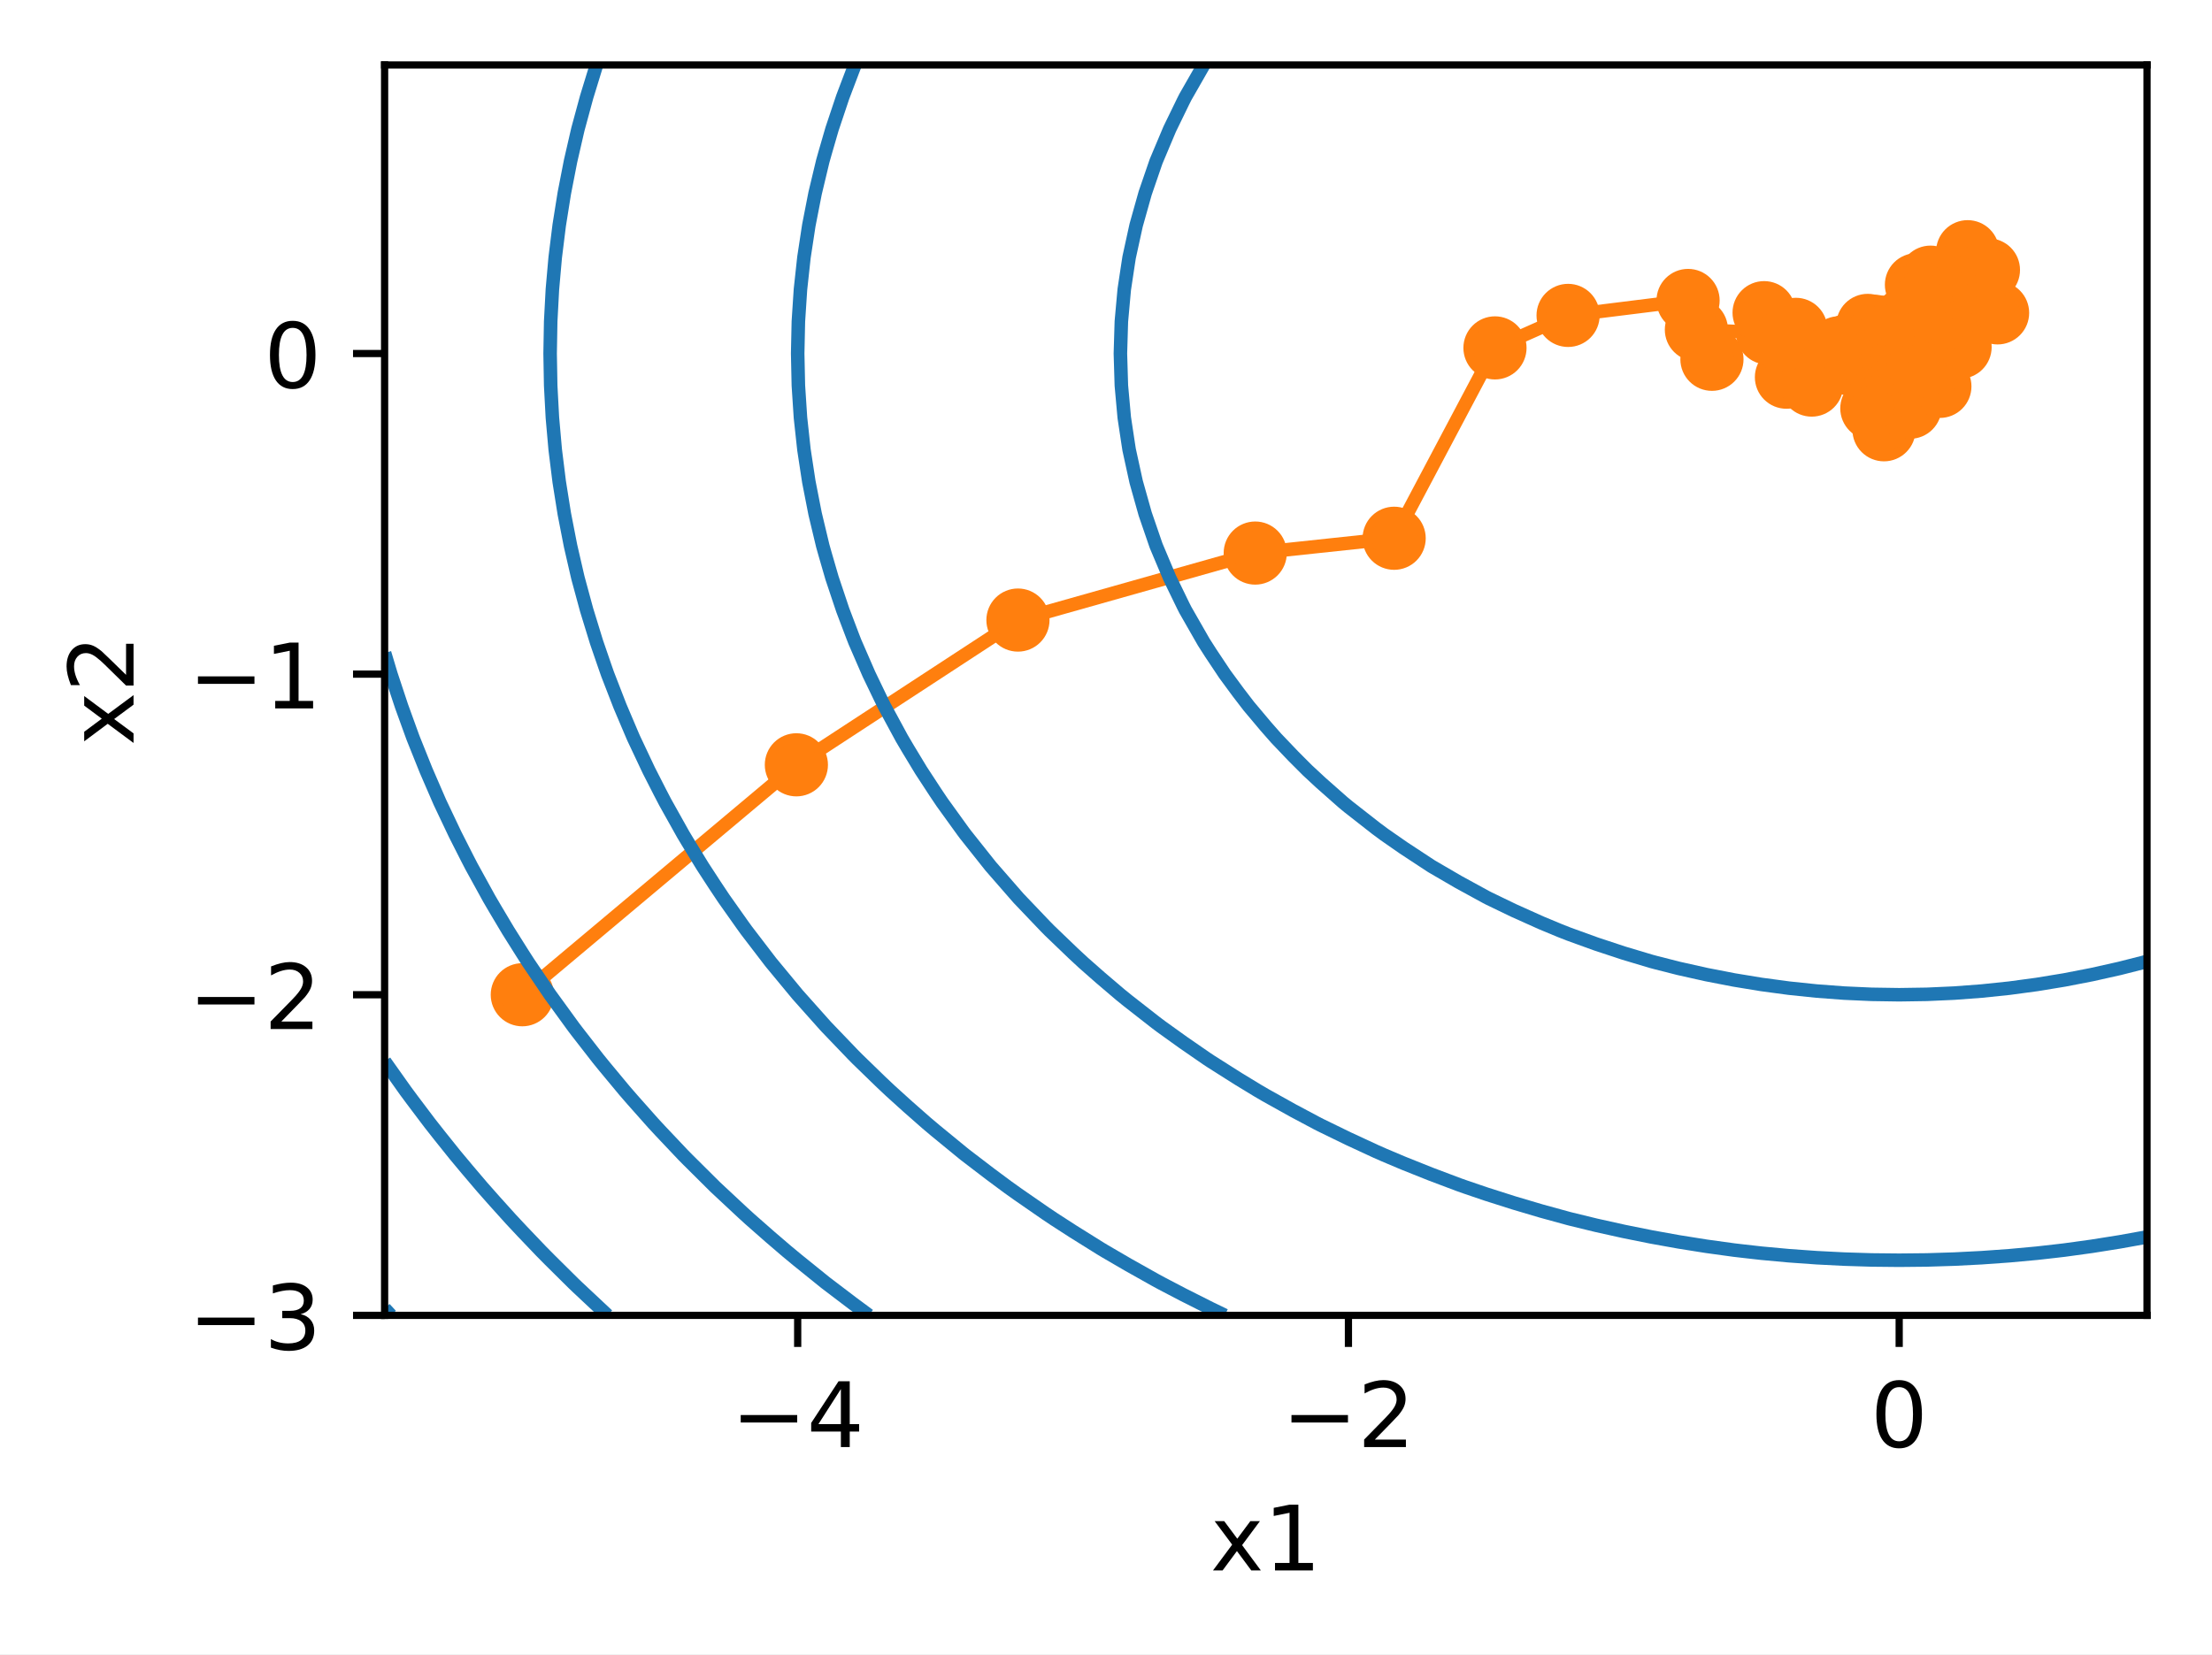
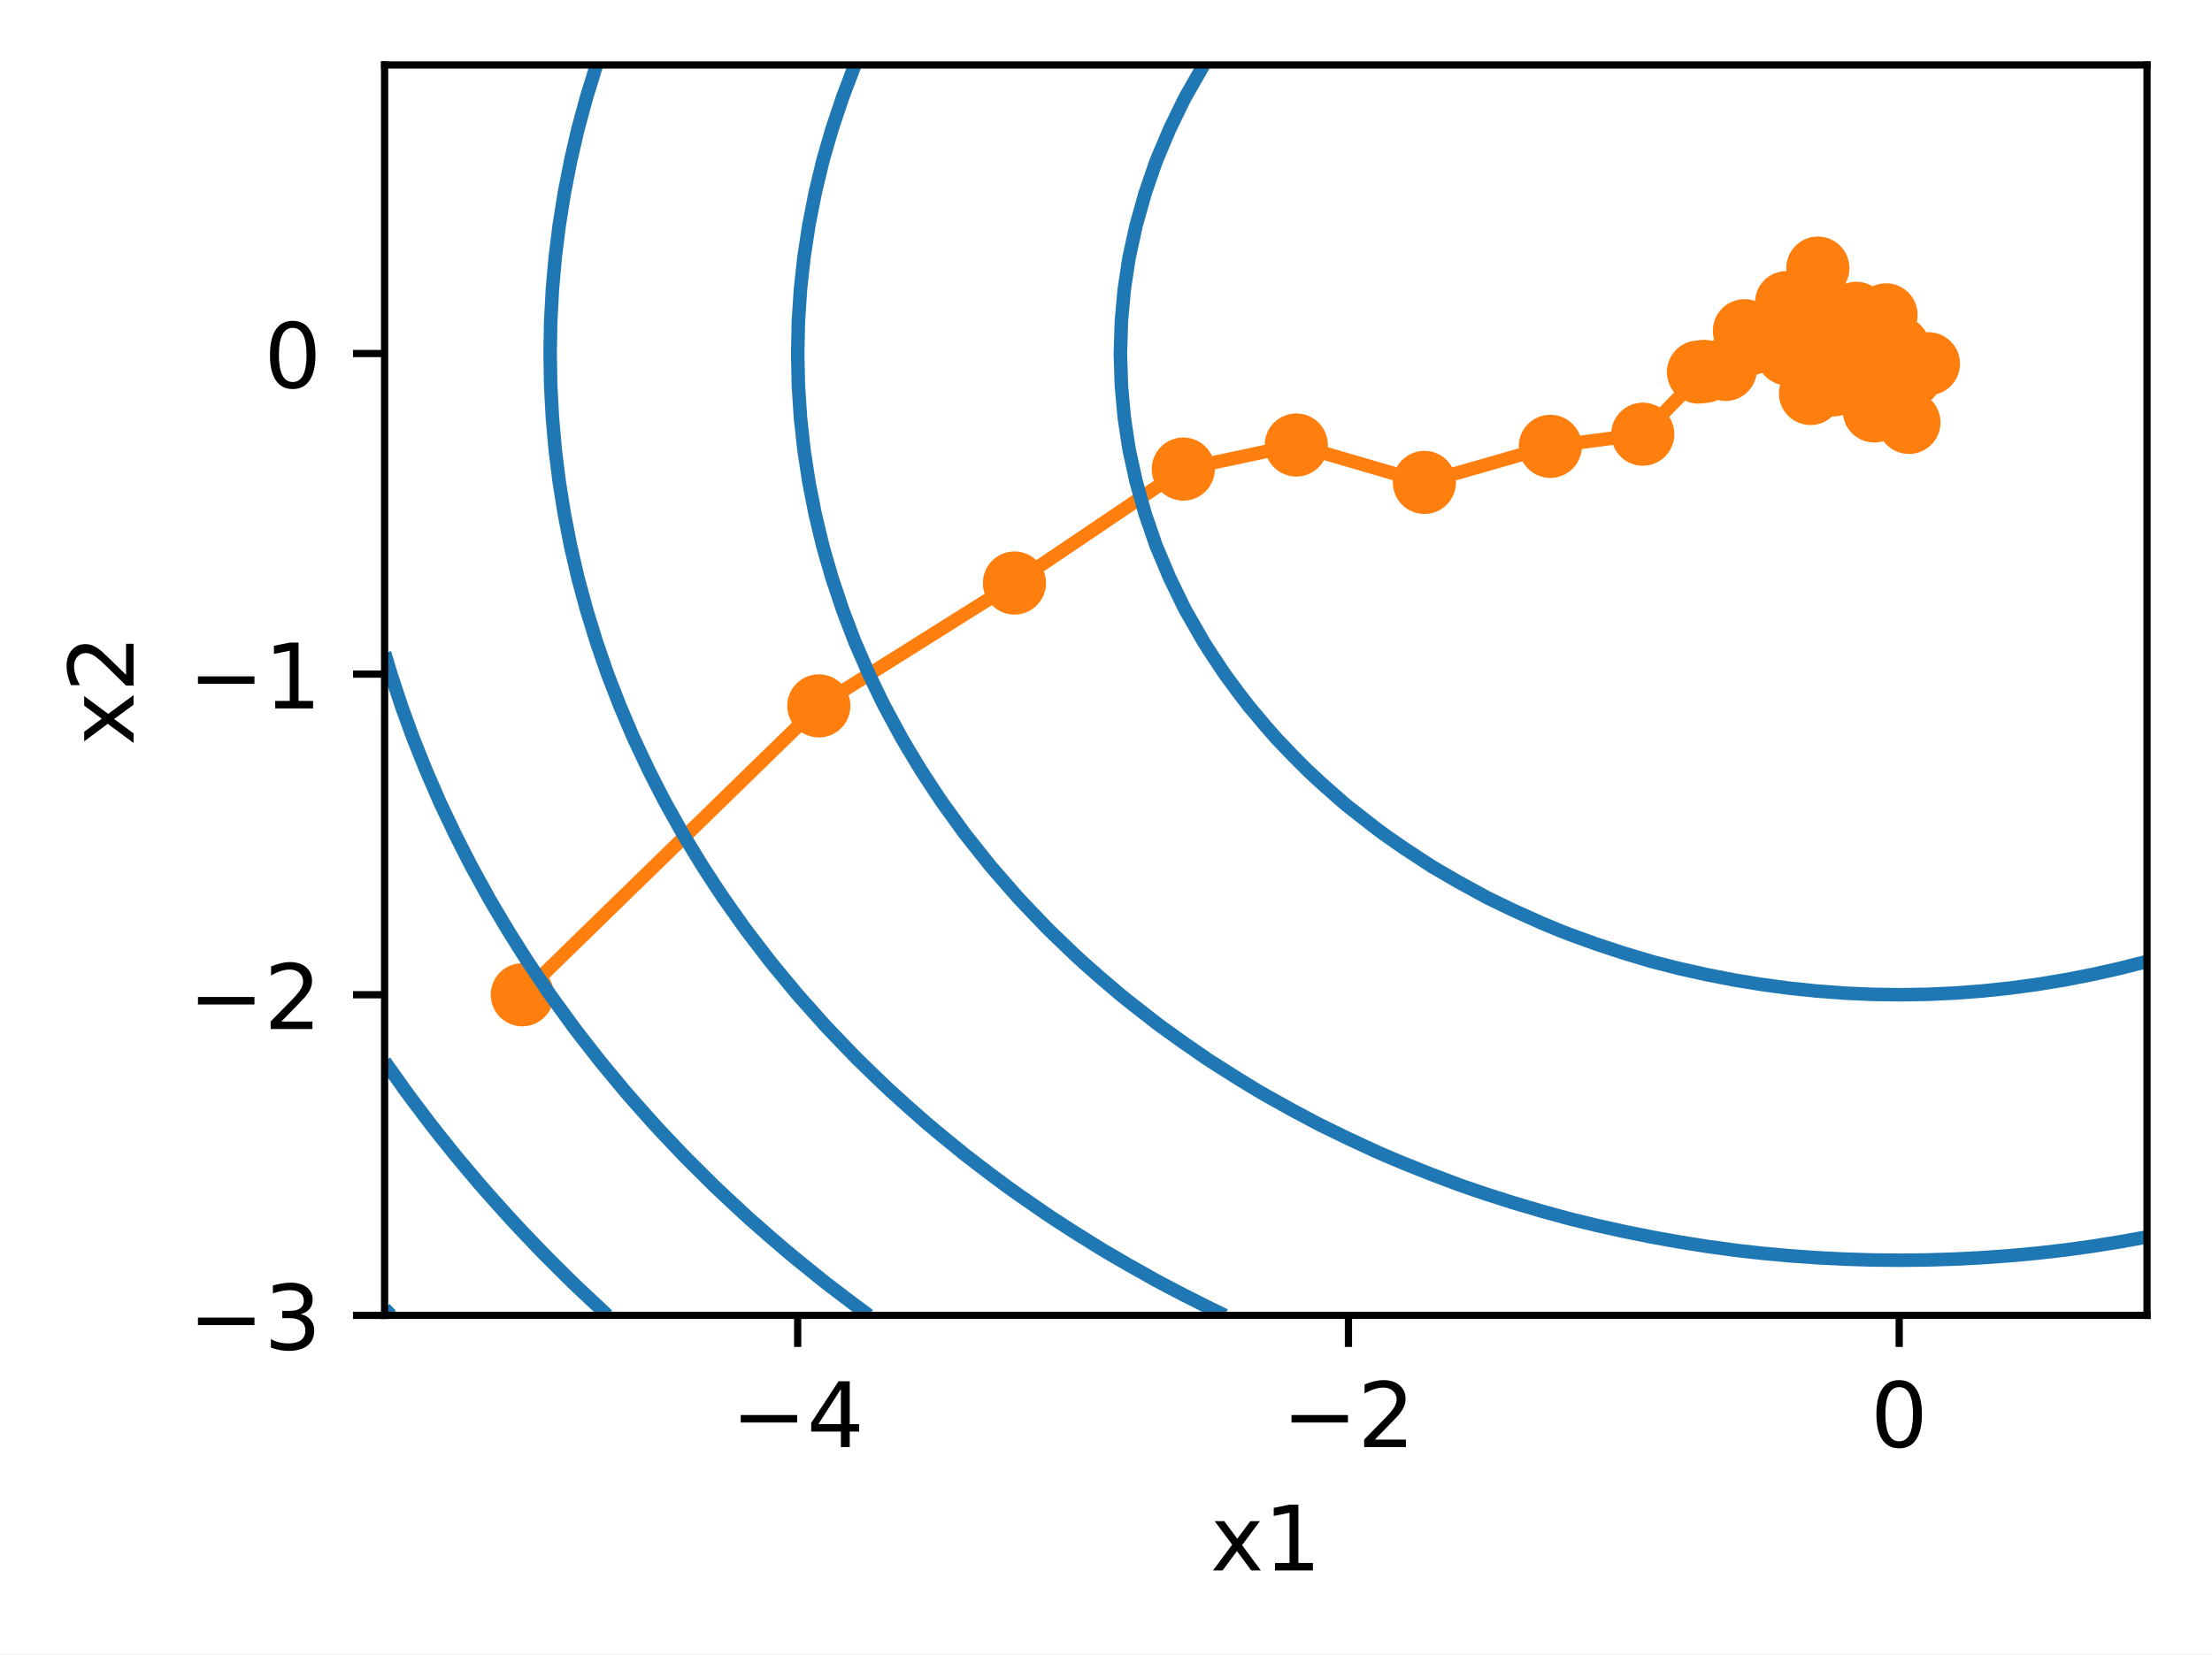
<svg xmlns="http://www.w3.org/2000/svg" xmlns:xlink="http://www.w3.org/1999/xlink" width="245.12pt" height="183.356pt" viewBox="0 0 245.12 183.356" version="1.1">
  <defs>
    <style type="text/css">*{stroke-linejoin: round; stroke-linecap: butt}</style>
  </defs>
  <g id="figure_1">
    <g id="patch_1">
      <path d="M 0 183.356  L 245.12 183.356  L 245.12 0  L 0 0  z " style="fill: #ffffff" />
    </g>
    <g id="axes_1">
      <g id="patch_2">
        <path d="M 42.62 145.8  L 237.92 145.8  L 237.92 7.2  L 42.62 7.2  z " style="fill: #ffffff" />
      </g>
      <g id="matplotlib.axis_1">
        <g id="xtick_1">
          <g id="line2d_1">
            <defs>
-               <path id="m263c6cee95" d="M 0 0  L 0 3.5  " style="stroke: #000000; stroke-width: 0.8" />
+               <path id="m7277376bbe" d="M 0 0  L 0 3.5  " style="stroke: #000000; stroke-width: 0.8" />
            </defs>
            <g>
-               <use xlink:href="#m263c6cee95" x="88.394" y="145.8" style="stroke: #000000; stroke-width: 0.8" />
+               <use xlink:href="#m7277376bbe" x="88.394" y="145.8" style="stroke: #000000; stroke-width: 0.8" />
            </g>
          </g>
          <g id="text_1">
            <g transform="translate(81.02266 160.3984) scale(0.1 -0.1)">
              <defs>
                <path id="DejaVuSans-2212" d="M 678 2272  L 4684 2272  L 4684 1741  L 678 1741  L 678 2272  z " transform="scale(0.015625)" />
                <path id="DejaVuSans-34" d="M 2419 4116  L 825 1625  L 2419 1625  L 2419 4116  z M 2253 4666  L 3047 4666  L 3047 1625  L 3713 1625  L 3713 1100  L 3047 1100  L 3047 0  L 2419 0  L 2419 1100  L 313 1100  L 313 1709  L 2253 4666  z " transform="scale(0.015625)" />
              </defs>
              <use xlink:href="#DejaVuSans-2212" />
              <use xlink:href="#DejaVuSans-34" x="83.789" />
            </g>
          </g>
        </g>
        <g id="xtick_2">
          <g id="line2d_2">
            <g>
-               <use xlink:href="#m263c6cee95" x="149.425" y="145.8" style="stroke: #000000; stroke-width: 0.8" />
+               <use xlink:href="#m7277376bbe" x="149.425" y="145.8" style="stroke: #000000; stroke-width: 0.8" />
            </g>
          </g>
          <g id="text_2">
            <g transform="translate(142.0539 160.3984) scale(0.1 -0.1)">
              <defs>
                <path id="DejaVuSans-32" d="M 1228 531  L 3431 531  L 3431 0  L 469 0  L 469 531  Q 828 903 1448 1529  Q 2069 2156 2228 2338  Q 2531 2678 2651 2914  Q 2772 3150 2772 3378  Q 2772 3750 2511 3984  Q 2250 4219 1831 4219  Q 1534 4219 1204 4116  Q 875 4013 500 3803  L 500 4441  Q 881 4594 1212 4672  Q 1544 4750 1819 4750  Q 2544 4750 2975 4387  Q 3406 4025 3406 3419  Q 3406 3131 3298 2873  Q 3191 2616 2906 2266  Q 2828 2175 2409 1742  Q 1991 1309 1228 531  z " transform="scale(0.015625)" />
              </defs>
              <use xlink:href="#DejaVuSans-2212" />
              <use xlink:href="#DejaVuSans-32" x="83.789" />
            </g>
          </g>
        </g>
        <g id="xtick_3">
          <g id="line2d_3">
            <g>
-               <use xlink:href="#m263c6cee95" x="210.456" y="145.8" style="stroke: #000000; stroke-width: 0.8" />
+               <use xlink:href="#m7277376bbe" x="210.456" y="145.8" style="stroke: #000000; stroke-width: 0.8" />
            </g>
          </g>
          <g id="text_3">
            <g transform="translate(207.275 160.3984) scale(0.1 -0.1)">
              <defs>
                <path id="DejaVuSans-30" d="M 2034 4250  Q 1547 4250 1301 3770  Q 1056 3291 1056 2328  Q 1056 1369 1301 889  Q 1547 409 2034 409  Q 2525 409 2770 889  Q 3016 1369 3016 2328  Q 3016 3291 2770 3770  Q 2525 4250 2034 4250  z M 2034 4750  Q 2819 4750 3233 4129  Q 3647 3509 3647 2328  Q 3647 1150 3233 529  Q 2819 -91 2034 -91  Q 1250 -91 836 529  Q 422 1150 422 2328  Q 422 3509 836 4129  Q 1250 4750 2034 4750  z " transform="scale(0.015625)" />
              </defs>
              <use xlink:href="#DejaVuSans-30" />
            </g>
          </g>
        </g>
        <g id="text_4">
          <g transform="translate(134.1297 174.0766) scale(0.1 -0.1)">
            <defs>
              <path id="DejaVuSans-78" d="M 3513 3500  L 2247 1797  L 3578 0  L 2900 0  L 1881 1375  L 863 0  L 184 0  L 1544 1831  L 300 3500  L 978 3500  L 1906 2253  L 2834 3500  L 3513 3500  z " transform="scale(0.015625)" />
              <path id="DejaVuSans-31" d="M 794 531  L 1825 531  L 1825 4091  L 703 3866  L 703 4441  L 1819 4666  L 2450 4666  L 2450 531  L 3481 531  L 3481 0  L 794 0  L 794 531  z " transform="scale(0.015625)" />
            </defs>
            <use xlink:href="#DejaVuSans-78" />
            <use xlink:href="#DejaVuSans-31" x="59.18" />
          </g>
        </g>
      </g>
      <g id="matplotlib.axis_2">
        <g id="ytick_1">
          <g id="line2d_4">
            <defs>
-               <path id="m5cf9a33bf2" d="M 0 0  L -3.5 0  " style="stroke: #000000; stroke-width: 0.8" />
+               <path id="m1076c9bac9" d="M 0 0  L -3.5 0  " style="stroke: #000000; stroke-width: 0.8" />
            </defs>
            <g>
-               <use xlink:href="#m5cf9a33bf2" x="42.62" y="145.8" style="stroke: #000000; stroke-width: 0.8" />
+               <use xlink:href="#m1076c9bac9" x="42.62" y="145.8" style="stroke: #000000; stroke-width: 0.8" />
            </g>
          </g>
          <g id="text_5">
            <g transform="translate(20.87813 149.5992) scale(0.1 -0.1)">
              <defs>
                <path id="DejaVuSans-33" d="M 2597 2516  Q 3050 2419 3304 2112  Q 3559 1806 3559 1356  Q 3559 666 3084 287  Q 2609 -91 1734 -91  Q 1441 -91 1130 -33  Q 819 25 488 141  L 488 750  Q 750 597 1062 519  Q 1375 441 1716 441  Q 2309 441 2620 675  Q 2931 909 2931 1356  Q 2931 1769 2642 2001  Q 2353 2234 1838 2234  L 1294 2234  L 1294 2753  L 1863 2753  Q 2328 2753 2575 2939  Q 2822 3125 2822 3475  Q 2822 3834 2567 4026  Q 2313 4219 1838 4219  Q 1578 4219 1281 4162  Q 984 4106 628 3988  L 628 4550  Q 988 4650 1302 4700  Q 1616 4750 1894 4750  Q 2613 4750 3031 4423  Q 3450 4097 3450 3541  Q 3450 3153 3228 2886  Q 3006 2619 2597 2516  z " transform="scale(0.015625)" />
              </defs>
              <use xlink:href="#DejaVuSans-2212" />
              <use xlink:href="#DejaVuSans-33" x="83.789" />
            </g>
          </g>
        </g>
        <g id="ytick_2">
          <g id="line2d_5">
            <g>
-               <use xlink:href="#m5cf9a33bf2" x="42.62" y="110.262" style="stroke: #000000; stroke-width: 0.8" />
+               <use xlink:href="#m1076c9bac9" x="42.62" y="110.262" style="stroke: #000000; stroke-width: 0.8" />
            </g>
          </g>
          <g id="text_6">
            <g transform="translate(20.87813 114.0608) scale(0.1 -0.1)">
              <use xlink:href="#DejaVuSans-2212" />
              <use xlink:href="#DejaVuSans-32" x="83.789" />
            </g>
          </g>
        </g>
        <g id="ytick_3">
          <g id="line2d_6">
            <g>
-               <use xlink:href="#m5cf9a33bf2" x="42.62" y="74.723" style="stroke: #000000; stroke-width: 0.8" />
+               <use xlink:href="#m1076c9bac9" x="42.62" y="74.723" style="stroke: #000000; stroke-width: 0.8" />
            </g>
          </g>
          <g id="text_7">
            <g transform="translate(20.87813 78.52229) scale(0.1 -0.1)">
              <use xlink:href="#DejaVuSans-2212" />
              <use xlink:href="#DejaVuSans-31" x="83.789" />
            </g>
          </g>
        </g>
        <g id="ytick_4">
          <g id="line2d_7">
            <g>
-               <use xlink:href="#m5cf9a33bf2" x="42.62" y="39.185" style="stroke: #000000; stroke-width: 0.8" />
+               <use xlink:href="#m1076c9bac9" x="42.62" y="39.185" style="stroke: #000000; stroke-width: 0.8" />
            </g>
          </g>
          <g id="text_8">
            <g transform="translate(29.25781 42.98383) scale(0.1 -0.1)">
              <use xlink:href="#DejaVuSans-30" />
            </g>
          </g>
        </g>
        <g id="text_9">
          <g transform="translate(14.79844 82.64062) rotate(-90) scale(0.1 -0.1)">
            <use xlink:href="#DejaVuSans-78" />
            <use xlink:href="#DejaVuSans-32" x="59.18" />
          </g>
        </g>
      </g>
      <g id="line2d_8">
-         <path d="M 57.878 110.262  L 88.249 84.775  L 112.803 68.731  L 139.097 61.304  L 154.491 59.663  L 165.664 38.562  L 173.766 34.961  L 187.062 33.304  L 189.707 39.825  L 187.984 36.542  L 195.878 36.911  L 195.487 34.658  L 197.962 41.81  L 200.139 38.671  L 199.007 36.507  L 197.596 37.755  L 205.024 40.348  L 208.772 47.638  L 211.662 45.139  L 214.965 42.827  L 211.333 41.455  L 211.593 41.411  L 212.778 39.954  L 212.26 38.166  L 207.723 36.166  L 212.186 35.377  L 213.689 38.507  L 211.312 38.984  L 217.203 38.475  L 211.186 39.697  L 204.846 38.279  L 206.973 36.069  L 211.191 35.306  L 217.171 34.202  L 221.36 34.68  L 215.104 35.327  L 212.368 31.562  L 213.929 30.722  L 218.041 27.901  L 220.346 29.921  L 215.589 31.859  L 214.35 35.692  L 208.539 36.271  L 213.833 35.805  L 212.735 32.495  L 211.245 39.874  L 211.597 40.711  L 213.436 41.545  L 207.426 45.265  L 203.792 38.551  L 200.761 42.684  " clip-path="url(#pf6c00ceabd)" style="fill: none; stroke: #ff7f0e; stroke-width: 1.5; stroke-linecap: square" />
+         <path d="M 57.878 110.262  L 90.736 78.243  L 112.415 64.625  L 131.123 51.994  L 143.646 49.327  L 157.842 53.473  L 171.797 49.474  L 182.044 48.128  L 188.846 41.167  L 191.198 40.951  L 188.211 41.239  L 193.936 38.1  L 198.149 37.182  L 197.976 33.541  L 193.308 36.656  L 198.16 37.61  L 199.184 34.57  L 204.346 39.47  L 205.956 39.076  L 202.61 37.661  L 205.587 39.901  L 208.96 41.473  L 207.699 45.549  L 208.208 38.573  L 207.083 36.688  L 208.549 40.096  L 206.761 40.445  L 202.393 39.469  L 202.822 37.48  L 201.443 29.717  L 202.741 36.539  L 205.209 36.255  L 199.984 38.165  L 198.867 38.288  L 198.103 39.244  L 200.628 43.614  L 206.191 35.38  L 204.359 41.417  L 203.177 42.662  L 208.009 39.182  L 207.02 38.927  L 205.694 34.73  L 206.343 36.459  L 209.052 38.119  L 210.387 38.547  L 210.835 40.022  L 208.999 34.899  L 210.036 41.924  L 211.537 46.823  L 211.679 41.735  L 213.696 40.319  " clip-path="url(#pec69759ad2)" style="fill: none; stroke: #ff7f0e; stroke-width: 1.5; stroke-linecap: square" />
        <defs>
-           <path id="mad72009dd6" d="M 0 3  C 0.796 3 1.559 2.684 2.121 2.121  C 2.684 1.559 3 0.796 3 0  C 3 -0.796 2.684 -1.559 2.121 -2.121  C 1.559 -2.684 0.796 -3 0 -3  C -0.796 -3 -1.559 -2.684 -2.121 -2.121  C -2.684 -1.559 -3 -0.796 -3 0  C -3 0.796 -2.684 1.559 -2.121 2.121  C -1.559 2.684 -0.796 3 0 3  z " style="stroke: #ff7f0e" />
+           <path id="m52bdd283f5" d="M 0 3  C 0.796 3 1.559 2.684 2.121 2.121  C 2.684 1.559 3 0.796 3 0  C 3 -0.796 2.684 -1.559 2.121 -2.121  C 1.559 -2.684 0.796 -3 0 -3  C -0.796 -3 -1.559 -2.684 -2.121 -2.121  C -2.684 -1.559 -3 -0.796 -3 0  C -3 0.796 -2.684 1.559 -2.121 2.121  C -1.559 2.684 -0.796 3 0 3  z " style="stroke: #ff7f0e" />
        </defs>
-         <g clip-path="url(#pf6c00ceabd)">
-           <use xlink:href="#mad72009dd6" x="57.878" y="110.262" style="fill: #ff7f0e; stroke: #ff7f0e" />
-           <use xlink:href="#mad72009dd6" x="88.249" y="84.775" style="fill: #ff7f0e; stroke: #ff7f0e" />
-           <use xlink:href="#mad72009dd6" x="112.803" y="68.731" style="fill: #ff7f0e; stroke: #ff7f0e" />
-           <use xlink:href="#mad72009dd6" x="139.097" y="61.304" style="fill: #ff7f0e; stroke: #ff7f0e" />
-           <use xlink:href="#mad72009dd6" x="154.491" y="59.663" style="fill: #ff7f0e; stroke: #ff7f0e" />
-           <use xlink:href="#mad72009dd6" x="165.664" y="38.562" style="fill: #ff7f0e; stroke: #ff7f0e" />
-           <use xlink:href="#mad72009dd6" x="173.766" y="34.961" style="fill: #ff7f0e; stroke: #ff7f0e" />
-           <use xlink:href="#mad72009dd6" x="187.062" y="33.304" style="fill: #ff7f0e; stroke: #ff7f0e" />
-           <use xlink:href="#mad72009dd6" x="189.707" y="39.825" style="fill: #ff7f0e; stroke: #ff7f0e" />
-           <use xlink:href="#mad72009dd6" x="187.984" y="36.542" style="fill: #ff7f0e; stroke: #ff7f0e" />
-           <use xlink:href="#mad72009dd6" x="195.878" y="36.911" style="fill: #ff7f0e; stroke: #ff7f0e" />
-           <use xlink:href="#mad72009dd6" x="195.487" y="34.658" style="fill: #ff7f0e; stroke: #ff7f0e" />
-           <use xlink:href="#mad72009dd6" x="197.962" y="41.81" style="fill: #ff7f0e; stroke: #ff7f0e" />
-           <use xlink:href="#mad72009dd6" x="200.139" y="38.671" style="fill: #ff7f0e; stroke: #ff7f0e" />
-           <use xlink:href="#mad72009dd6" x="199.007" y="36.507" style="fill: #ff7f0e; stroke: #ff7f0e" />
-           <use xlink:href="#mad72009dd6" x="197.596" y="37.755" style="fill: #ff7f0e; stroke: #ff7f0e" />
-           <use xlink:href="#mad72009dd6" x="205.024" y="40.348" style="fill: #ff7f0e; stroke: #ff7f0e" />
-           <use xlink:href="#mad72009dd6" x="208.772" y="47.638" style="fill: #ff7f0e; stroke: #ff7f0e" />
-           <use xlink:href="#mad72009dd6" x="211.662" y="45.139" style="fill: #ff7f0e; stroke: #ff7f0e" />
-           <use xlink:href="#mad72009dd6" x="214.965" y="42.827" style="fill: #ff7f0e; stroke: #ff7f0e" />
-           <use xlink:href="#mad72009dd6" x="211.333" y="41.455" style="fill: #ff7f0e; stroke: #ff7f0e" />
-           <use xlink:href="#mad72009dd6" x="211.593" y="41.411" style="fill: #ff7f0e; stroke: #ff7f0e" />
-           <use xlink:href="#mad72009dd6" x="212.778" y="39.954" style="fill: #ff7f0e; stroke: #ff7f0e" />
-           <use xlink:href="#mad72009dd6" x="212.26" y="38.166" style="fill: #ff7f0e; stroke: #ff7f0e" />
-           <use xlink:href="#mad72009dd6" x="207.723" y="36.166" style="fill: #ff7f0e; stroke: #ff7f0e" />
-           <use xlink:href="#mad72009dd6" x="212.186" y="35.377" style="fill: #ff7f0e; stroke: #ff7f0e" />
-           <use xlink:href="#mad72009dd6" x="213.689" y="38.507" style="fill: #ff7f0e; stroke: #ff7f0e" />
-           <use xlink:href="#mad72009dd6" x="211.312" y="38.984" style="fill: #ff7f0e; stroke: #ff7f0e" />
-           <use xlink:href="#mad72009dd6" x="217.203" y="38.475" style="fill: #ff7f0e; stroke: #ff7f0e" />
-           <use xlink:href="#mad72009dd6" x="211.186" y="39.697" style="fill: #ff7f0e; stroke: #ff7f0e" />
-           <use xlink:href="#mad72009dd6" x="204.846" y="38.279" style="fill: #ff7f0e; stroke: #ff7f0e" />
-           <use xlink:href="#mad72009dd6" x="206.973" y="36.069" style="fill: #ff7f0e; stroke: #ff7f0e" />
-           <use xlink:href="#mad72009dd6" x="211.191" y="35.306" style="fill: #ff7f0e; stroke: #ff7f0e" />
-           <use xlink:href="#mad72009dd6" x="217.171" y="34.202" style="fill: #ff7f0e; stroke: #ff7f0e" />
-           <use xlink:href="#mad72009dd6" x="221.36" y="34.68" style="fill: #ff7f0e; stroke: #ff7f0e" />
-           <use xlink:href="#mad72009dd6" x="215.104" y="35.327" style="fill: #ff7f0e; stroke: #ff7f0e" />
-           <use xlink:href="#mad72009dd6" x="212.368" y="31.562" style="fill: #ff7f0e; stroke: #ff7f0e" />
-           <use xlink:href="#mad72009dd6" x="213.929" y="30.722" style="fill: #ff7f0e; stroke: #ff7f0e" />
-           <use xlink:href="#mad72009dd6" x="218.041" y="27.901" style="fill: #ff7f0e; stroke: #ff7f0e" />
-           <use xlink:href="#mad72009dd6" x="220.346" y="29.921" style="fill: #ff7f0e; stroke: #ff7f0e" />
-           <use xlink:href="#mad72009dd6" x="215.589" y="31.859" style="fill: #ff7f0e; stroke: #ff7f0e" />
-           <use xlink:href="#mad72009dd6" x="214.35" y="35.692" style="fill: #ff7f0e; stroke: #ff7f0e" />
-           <use xlink:href="#mad72009dd6" x="208.539" y="36.271" style="fill: #ff7f0e; stroke: #ff7f0e" />
-           <use xlink:href="#mad72009dd6" x="213.833" y="35.805" style="fill: #ff7f0e; stroke: #ff7f0e" />
-           <use xlink:href="#mad72009dd6" x="212.735" y="32.495" style="fill: #ff7f0e; stroke: #ff7f0e" />
-           <use xlink:href="#mad72009dd6" x="211.245" y="39.874" style="fill: #ff7f0e; stroke: #ff7f0e" />
-           <use xlink:href="#mad72009dd6" x="211.597" y="40.711" style="fill: #ff7f0e; stroke: #ff7f0e" />
-           <use xlink:href="#mad72009dd6" x="213.436" y="41.545" style="fill: #ff7f0e; stroke: #ff7f0e" />
-           <use xlink:href="#mad72009dd6" x="207.426" y="45.265" style="fill: #ff7f0e; stroke: #ff7f0e" />
-           <use xlink:href="#mad72009dd6" x="203.792" y="38.551" style="fill: #ff7f0e; stroke: #ff7f0e" />
-           <use xlink:href="#mad72009dd6" x="200.761" y="42.684" style="fill: #ff7f0e; stroke: #ff7f0e" />
+         <g clip-path="url(#pec69759ad2)">
+           <use xlink:href="#m52bdd283f5" x="57.878" y="110.262" style="fill: #ff7f0e; stroke: #ff7f0e" />
+           <use xlink:href="#m52bdd283f5" x="90.736" y="78.243" style="fill: #ff7f0e; stroke: #ff7f0e" />
+           <use xlink:href="#m52bdd283f5" x="112.415" y="64.625" style="fill: #ff7f0e; stroke: #ff7f0e" />
+           <use xlink:href="#m52bdd283f5" x="131.123" y="51.994" style="fill: #ff7f0e; stroke: #ff7f0e" />
+           <use xlink:href="#m52bdd283f5" x="143.646" y="49.327" style="fill: #ff7f0e; stroke: #ff7f0e" />
+           <use xlink:href="#m52bdd283f5" x="157.842" y="53.473" style="fill: #ff7f0e; stroke: #ff7f0e" />
+           <use xlink:href="#m52bdd283f5" x="171.797" y="49.474" style="fill: #ff7f0e; stroke: #ff7f0e" />
+           <use xlink:href="#m52bdd283f5" x="182.044" y="48.128" style="fill: #ff7f0e; stroke: #ff7f0e" />
+           <use xlink:href="#m52bdd283f5" x="188.846" y="41.167" style="fill: #ff7f0e; stroke: #ff7f0e" />
+           <use xlink:href="#m52bdd283f5" x="191.198" y="40.951" style="fill: #ff7f0e; stroke: #ff7f0e" />
+           <use xlink:href="#m52bdd283f5" x="188.211" y="41.239" style="fill: #ff7f0e; stroke: #ff7f0e" />
+           <use xlink:href="#m52bdd283f5" x="193.936" y="38.1" style="fill: #ff7f0e; stroke: #ff7f0e" />
+           <use xlink:href="#m52bdd283f5" x="198.149" y="37.182" style="fill: #ff7f0e; stroke: #ff7f0e" />
+           <use xlink:href="#m52bdd283f5" x="197.976" y="33.541" style="fill: #ff7f0e; stroke: #ff7f0e" />
+           <use xlink:href="#m52bdd283f5" x="193.308" y="36.656" style="fill: #ff7f0e; stroke: #ff7f0e" />
+           <use xlink:href="#m52bdd283f5" x="198.16" y="37.61" style="fill: #ff7f0e; stroke: #ff7f0e" />
+           <use xlink:href="#m52bdd283f5" x="199.184" y="34.57" style="fill: #ff7f0e; stroke: #ff7f0e" />
+           <use xlink:href="#m52bdd283f5" x="204.346" y="39.47" style="fill: #ff7f0e; stroke: #ff7f0e" />
+           <use xlink:href="#m52bdd283f5" x="205.956" y="39.076" style="fill: #ff7f0e; stroke: #ff7f0e" />
+           <use xlink:href="#m52bdd283f5" x="202.61" y="37.661" style="fill: #ff7f0e; stroke: #ff7f0e" />
+           <use xlink:href="#m52bdd283f5" x="205.587" y="39.901" style="fill: #ff7f0e; stroke: #ff7f0e" />
+           <use xlink:href="#m52bdd283f5" x="208.96" y="41.473" style="fill: #ff7f0e; stroke: #ff7f0e" />
+           <use xlink:href="#m52bdd283f5" x="207.699" y="45.549" style="fill: #ff7f0e; stroke: #ff7f0e" />
+           <use xlink:href="#m52bdd283f5" x="208.208" y="38.573" style="fill: #ff7f0e; stroke: #ff7f0e" />
+           <use xlink:href="#m52bdd283f5" x="207.083" y="36.688" style="fill: #ff7f0e; stroke: #ff7f0e" />
+           <use xlink:href="#m52bdd283f5" x="208.549" y="40.096" style="fill: #ff7f0e; stroke: #ff7f0e" />
+           <use xlink:href="#m52bdd283f5" x="206.761" y="40.445" style="fill: #ff7f0e; stroke: #ff7f0e" />
+           <use xlink:href="#m52bdd283f5" x="202.393" y="39.469" style="fill: #ff7f0e; stroke: #ff7f0e" />
+           <use xlink:href="#m52bdd283f5" x="202.822" y="37.48" style="fill: #ff7f0e; stroke: #ff7f0e" />
+           <use xlink:href="#m52bdd283f5" x="201.443" y="29.717" style="fill: #ff7f0e; stroke: #ff7f0e" />
+           <use xlink:href="#m52bdd283f5" x="202.741" y="36.539" style="fill: #ff7f0e; stroke: #ff7f0e" />
+           <use xlink:href="#m52bdd283f5" x="205.209" y="36.255" style="fill: #ff7f0e; stroke: #ff7f0e" />
+           <use xlink:href="#m52bdd283f5" x="199.984" y="38.165" style="fill: #ff7f0e; stroke: #ff7f0e" />
+           <use xlink:href="#m52bdd283f5" x="198.867" y="38.288" style="fill: #ff7f0e; stroke: #ff7f0e" />
+           <use xlink:href="#m52bdd283f5" x="198.103" y="39.244" style="fill: #ff7f0e; stroke: #ff7f0e" />
+           <use xlink:href="#m52bdd283f5" x="200.628" y="43.614" style="fill: #ff7f0e; stroke: #ff7f0e" />
+           <use xlink:href="#m52bdd283f5" x="206.191" y="35.38" style="fill: #ff7f0e; stroke: #ff7f0e" />
+           <use xlink:href="#m52bdd283f5" x="204.359" y="41.417" style="fill: #ff7f0e; stroke: #ff7f0e" />
+           <use xlink:href="#m52bdd283f5" x="203.177" y="42.662" style="fill: #ff7f0e; stroke: #ff7f0e" />
+           <use xlink:href="#m52bdd283f5" x="208.009" y="39.182" style="fill: #ff7f0e; stroke: #ff7f0e" />
+           <use xlink:href="#m52bdd283f5" x="207.02" y="38.927" style="fill: #ff7f0e; stroke: #ff7f0e" />
+           <use xlink:href="#m52bdd283f5" x="205.694" y="34.73" style="fill: #ff7f0e; stroke: #ff7f0e" />
+           <use xlink:href="#m52bdd283f5" x="206.343" y="36.459" style="fill: #ff7f0e; stroke: #ff7f0e" />
+           <use xlink:href="#m52bdd283f5" x="209.052" y="38.119" style="fill: #ff7f0e; stroke: #ff7f0e" />
+           <use xlink:href="#m52bdd283f5" x="210.387" y="38.547" style="fill: #ff7f0e; stroke: #ff7f0e" />
+           <use xlink:href="#m52bdd283f5" x="210.835" y="40.022" style="fill: #ff7f0e; stroke: #ff7f0e" />
+           <use xlink:href="#m52bdd283f5" x="208.999" y="34.899" style="fill: #ff7f0e; stroke: #ff7f0e" />
+           <use xlink:href="#m52bdd283f5" x="210.036" y="41.924" style="fill: #ff7f0e; stroke: #ff7f0e" />
+           <use xlink:href="#m52bdd283f5" x="211.537" y="46.823" style="fill: #ff7f0e; stroke: #ff7f0e" />
+           <use xlink:href="#m52bdd283f5" x="211.679" y="41.735" style="fill: #ff7f0e; stroke: #ff7f0e" />
+           <use xlink:href="#m52bdd283f5" x="213.696" y="40.319" style="fill: #ff7f0e; stroke: #ff7f0e" />
        </g>
      </g>
      <g id="PathCollection_1" />
      <g id="PathCollection_2">
-         <path d="M 133.389 7.2  L 131.355 10.754  L 131.116 11.228  L 129.619 14.308  L 128.122 17.862  L 128.064 18.023  L 126.899 21.415  L 125.9 24.969  L 125.123 28.523  L 125.013 29.234  L 124.584 32.077  L 124.263 35.631  L 124.156 39.185  L 124.263 42.738  L 124.584 46.292  L 125.013 49.135  L 125.123 49.846  L 125.9 53.4  L 126.899 56.954  L 128.064 60.346  L 128.122 60.508  L 129.619 64.062  L 131.116 67.142  L 131.355 67.615  L 133.389 71.169  L 134.167 72.385  L 135.724 74.723  L 137.219 76.754  L 138.387 78.277  L 140.27 80.517  L 141.423 81.831  L 143.322 83.821  L 144.883 85.385  L 146.373 86.767  L 148.83 88.938  L 149.425 89.429  L 152.477 91.818  L 153.384 92.492  L 155.528 93.983  L 158.58 95.989  L 158.672 96.046  L 161.631 97.769  L 164.683 99.438  L 164.998 99.6  L 167.734 100.92  L 170.786 102.291  L 172.861 103.154  L 173.837 103.538  L 176.889 104.643  L 179.941 105.651  L 182.992 106.564  L 183.531 106.708  L 186.044 107.346  L 189.095 108.029  L 192.147 108.621  L 195.198 109.122  L 198.25 109.533  L 201.302 109.851  L 204.353 110.079  L 207.405 110.216  L 210.456 110.262  L 210.456 110.262  L 210.456 110.262  L 213.508 110.216  L 216.559 110.079  L 219.611 109.851  L 222.663 109.533  L 225.714 109.122  L 228.766 108.621  L 231.817 108.029  L 234.869 107.346  L 237.382 106.708  L 237.92 106.564  " clip-path="url(#pf6c00ceabd)" style="fill: none; stroke: #1f77b4; stroke-width: 1.5" />
+         <path d="M 133.389 7.2  L 131.355 10.754  L 131.116 11.228  L 129.619 14.308  L 128.122 17.862  L 128.064 18.023  L 126.899 21.415  L 125.9 24.969  L 125.123 28.523  L 125.013 29.234  L 124.584 32.077  L 124.263 35.631  L 124.156 39.185  L 124.263 42.738  L 124.584 46.292  L 125.013 49.135  L 125.123 49.846  L 125.9 53.4  L 126.899 56.954  L 128.064 60.346  L 128.122 60.508  L 129.619 64.062  L 131.116 67.142  L 131.355 67.615  L 133.389 71.169  L 134.167 72.385  L 135.724 74.723  L 137.219 76.754  L 138.387 78.277  L 140.27 80.517  L 141.423 81.831  L 143.322 83.821  L 144.883 85.385  L 146.373 86.767  L 148.83 88.938  L 149.425 89.429  L 152.477 91.818  L 153.384 92.492  L 155.528 93.983  L 158.58 95.989  L 158.672 96.046  L 161.631 97.769  L 164.683 99.438  L 164.998 99.6  L 167.734 100.92  L 170.786 102.291  L 172.861 103.154  L 173.837 103.538  L 176.889 104.643  L 179.941 105.651  L 182.992 106.564  L 183.531 106.708  L 186.044 107.346  L 189.095 108.029  L 192.147 108.621  L 195.198 109.122  L 198.25 109.533  L 201.302 109.851  L 204.353 110.079  L 207.405 110.216  L 210.456 110.262  L 210.456 110.262  L 210.456 110.262  L 213.508 110.216  L 216.559 110.079  L 219.611 109.851  L 222.663 109.533  L 225.714 109.122  L 228.766 108.621  L 231.817 108.029  L 234.869 107.346  L 237.382 106.708  L 237.92 106.564  " clip-path="url(#pec69759ad2)" style="fill: none; stroke: #1f77b4; stroke-width: 1.5" />
      </g>
      <g id="PathCollection_3">
-         <path d="M 94.741 7.2  L 94.497 7.827  L 93.387 10.754  L 92.198 14.308  L 91.445 16.905  L 91.175 17.862  L 90.325 21.415  L 89.63 24.969  L 89.089 28.523  L 88.703 32.077  L 88.471 35.631  L 88.394 39.184  L 88.394 39.185  L 88.394 39.185  L 88.471 42.738  L 88.703 46.292  L 89.089 49.846  L 89.63 53.4  L 90.325 56.954  L 91.175 60.508  L 91.445 61.464  L 92.198 64.062  L 93.387 67.615  L 94.497 70.542  L 94.741 71.169  L 96.287 74.723  L 97.548 77.346  L 98.008 78.277  L 99.931 81.831  L 100.6 82.968  L 102.061 85.385  L 103.652 87.82  L 104.403 88.938  L 106.703 92.125  L 106.976 92.492  L 109.755 95.989  L 109.802 96.046  L 112.806 99.492  L 112.903 99.6  L 115.858 102.697  L 116.308 103.154  L 118.909 105.651  L 120.047 106.708  L 121.961 108.393  L 124.156 110.262  L 125.013 110.955  L 128.064 113.339  L 128.697 113.815  L 131.116 115.551  L 133.748 117.369  L 134.167 117.646  L 137.219 119.581  L 139.426 120.923  L 140.27 121.415  L 143.322 123.116  L 145.877 124.477  L 146.373 124.731  L 149.425 126.218  L 152.477 127.632  L 153.384 128.031  L 155.528 128.937  L 158.58 130.156  L 161.631 131.306  L 162.419 131.585  L 164.683 132.356  L 167.734 133.328  L 170.786 134.233  L 173.837 135.071  L 174.103 135.138  L 176.889 135.817  L 179.941 136.495  L 182.992 137.109  L 186.044 137.658  L 189.095 138.143  L 192.147 138.563  L 193.257 138.692  L 195.198 138.911  L 198.25 139.191  L 201.302 139.409  L 204.353 139.565  L 207.405 139.659  L 210.456 139.69  L 213.508 139.659  L 216.559 139.565  L 219.611 139.409  L 222.663 139.191  L 225.714 138.911  L 227.656 138.692  L 228.766 138.563  L 231.817 138.143  L 234.869 137.658  L 237.92 137.109  " clip-path="url(#pf6c00ceabd)" style="fill: none; stroke: #1f77b4; stroke-width: 1.5" />
+         <path d="M 94.741 7.2  L 94.497 7.827  L 93.387 10.754  L 92.198 14.308  L 91.445 16.905  L 91.175 17.862  L 90.325 21.415  L 89.63 24.969  L 89.089 28.523  L 88.703 32.077  L 88.471 35.631  L 88.394 39.184  L 88.394 39.185  L 88.394 39.185  L 88.471 42.738  L 88.703 46.292  L 89.089 49.846  L 89.63 53.4  L 90.325 56.954  L 91.175 60.508  L 91.445 61.464  L 92.198 64.062  L 93.387 67.615  L 94.497 70.542  L 94.741 71.169  L 96.287 74.723  L 97.548 77.346  L 98.008 78.277  L 99.931 81.831  L 100.6 82.968  L 102.061 85.385  L 103.652 87.82  L 104.403 88.938  L 106.703 92.125  L 106.976 92.492  L 109.755 95.989  L 109.802 96.046  L 112.806 99.492  L 112.903 99.6  L 115.858 102.697  L 116.308 103.154  L 118.909 105.651  L 120.047 106.708  L 121.961 108.393  L 124.156 110.262  L 125.013 110.955  L 128.064 113.339  L 128.697 113.815  L 131.116 115.551  L 133.748 117.369  L 134.167 117.646  L 137.219 119.581  L 139.426 120.923  L 140.27 121.415  L 143.322 123.116  L 145.877 124.477  L 146.373 124.731  L 149.425 126.218  L 152.477 127.632  L 153.384 128.031  L 155.528 128.937  L 158.58 130.156  L 161.631 131.306  L 162.419 131.585  L 164.683 132.356  L 167.734 133.328  L 170.786 134.233  L 173.837 135.071  L 174.103 135.138  L 176.889 135.817  L 179.941 136.495  L 182.992 137.109  L 186.044 137.658  L 189.095 138.143  L 192.147 138.563  L 193.257 138.692  L 195.198 138.911  L 198.25 139.191  L 201.302 139.409  L 204.353 139.565  L 207.405 139.659  L 210.456 139.69  L 213.508 139.659  L 216.559 139.565  L 219.611 139.409  L 222.663 139.191  L 225.714 138.911  L 227.656 138.692  L 228.766 138.563  L 231.817 138.143  L 234.869 137.658  L 237.92 137.109  " clip-path="url(#pec69759ad2)" style="fill: none; stroke: #1f77b4; stroke-width: 1.5" />
      </g>
      <g id="PathCollection_4">
-         <path d="M 66.101 7.2  L 65.009 10.754  L 64.045 14.308  L 63.981 14.581  L 63.226 17.862  L 62.534 21.415  L 61.968 24.969  L 61.527 28.523  L 61.213 32.077  L 61.024 35.631  L 60.961 39.185  L 61.024 42.738  L 61.213 46.292  L 61.527 49.846  L 61.968 53.4  L 62.534 56.954  L 63.226 60.508  L 63.981 63.788  L 64.045 64.062  L 65.009 67.615  L 66.101 71.169  L 67.033 73.881  L 67.328 74.723  L 68.706 78.277  L 70.084 81.522  L 70.219 81.831  L 71.895 85.385  L 73.136 87.82  L 73.719 88.938  L 75.707 92.492  L 76.188 93.295  L 77.871 96.046  L 79.239 98.146  L 80.208 99.6  L 82.291 102.545  L 82.732 103.154  L 85.342 106.564  L 85.455 106.708  L 88.394 110.262  L 88.394 110.262  L 91.445 113.685  L 91.564 113.815  L 94.497 116.873  L 94.985 117.369  L 97.548 119.857  L 98.677 120.923  L 100.6 122.662  L 102.663 124.477  L 103.652 125.311  L 106.703 127.813  L 106.976 128.031  L 109.755 130.156  L 111.68 131.585  L 112.806 132.389  L 115.858 134.501  L 116.808 135.138  L 118.909 136.495  L 121.961 138.402  L 122.443 138.692  L 125.013 140.189  L 128.064 141.903  L 128.697 142.246  L 131.116 143.511  L 134.167 145.047  L 135.724 145.8  " clip-path="url(#pf6c00ceabd)" style="fill: none; stroke: #1f77b4; stroke-width: 1.5" />
+         <path d="M 66.101 7.2  L 65.009 10.754  L 64.045 14.308  L 63.981 14.581  L 63.226 17.862  L 62.534 21.415  L 61.968 24.969  L 61.527 28.523  L 61.213 32.077  L 61.024 35.631  L 60.961 39.185  L 61.024 42.738  L 61.213 46.292  L 61.527 49.846  L 61.968 53.4  L 62.534 56.954  L 63.226 60.508  L 63.981 63.788  L 64.045 64.062  L 65.009 67.615  L 66.101 71.169  L 67.033 73.881  L 67.328 74.723  L 68.706 78.277  L 70.084 81.522  L 70.219 81.831  L 71.895 85.385  L 73.136 87.82  L 73.719 88.938  L 75.707 92.492  L 76.188 93.295  L 77.871 96.046  L 79.239 98.146  L 80.208 99.6  L 82.291 102.545  L 82.732 103.154  L 85.342 106.564  L 85.455 106.708  L 88.394 110.262  L 88.394 110.262  L 91.445 113.685  L 91.564 113.815  L 94.497 116.873  L 94.985 117.369  L 97.548 119.857  L 98.677 120.923  L 100.6 122.662  L 102.663 124.477  L 103.652 125.311  L 106.703 127.813  L 106.976 128.031  L 109.755 130.156  L 111.68 131.585  L 112.806 132.389  L 115.858 134.501  L 116.808 135.138  L 118.909 136.495  L 121.961 138.402  L 122.443 138.692  L 125.013 140.189  L 128.064 141.903  L 128.697 142.246  L 131.116 143.511  L 134.167 145.047  L 135.724 145.8  " clip-path="url(#pec69759ad2)" style="fill: none; stroke: #1f77b4; stroke-width: 1.5" />
      </g>
      <g id="PathCollection_5">
-         <path d="M 42.62 72.385  L 43.32 74.723  L 44.496 78.277  L 45.672 81.522  L 45.786 81.831  L 47.212 85.385  L 48.723 88.873  L 48.752 88.938  L 50.438 92.492  L 51.775 95.129  L 52.249 96.046  L 54.204 99.6  L 54.827 100.666  L 56.307 103.154  L 57.878 105.651  L 58.556 106.708  L 60.93 110.216  L 60.961 110.262  L 63.541 113.815  L 63.981 114.394  L 66.294 117.369  L 67.033 118.277  L 69.231 120.923  L 70.084 121.906  L 72.365 124.477  L 73.136 125.311  L 75.707 128.031  L 76.188 128.519  L 79.239 131.55  L 79.275 131.585  L 82.291 134.401  L 83.099 135.138  L 85.342 137.109  L 87.188 138.692  L 88.394 139.69  L 91.445 142.153  L 91.564 142.246  L 94.497 144.475  L 96.287 145.8  " clip-path="url(#pf6c00ceabd)" style="fill: none; stroke: #1f77b4; stroke-width: 1.5" />
+         <path d="M 42.62 72.385  L 43.32 74.723  L 44.496 78.277  L 45.672 81.522  L 45.786 81.831  L 47.212 85.385  L 48.723 88.873  L 48.752 88.938  L 50.438 92.492  L 51.775 95.129  L 52.249 96.046  L 54.204 99.6  L 54.827 100.666  L 56.307 103.154  L 57.878 105.651  L 58.556 106.708  L 60.93 110.216  L 60.961 110.262  L 63.541 113.815  L 63.981 114.394  L 66.294 117.369  L 67.033 118.277  L 69.231 120.923  L 70.084 121.906  L 72.365 124.477  L 73.136 125.311  L 75.707 128.031  L 76.188 128.519  L 79.239 131.55  L 79.275 131.585  L 82.291 134.401  L 83.099 135.138  L 85.342 137.109  L 87.188 138.692  L 88.394 139.69  L 91.445 142.153  L 91.564 142.246  L 94.497 144.475  L 96.287 145.8  " clip-path="url(#pec69759ad2)" style="fill: none; stroke: #1f77b4; stroke-width: 1.5" />
      </g>
      <g id="PathCollection_6">
-         <path d="M 42.62 117.646  L 44.944 120.923  L 45.672 121.906  L 47.611 124.477  L 48.723 125.891  L 50.438 128.031  L 51.775 129.633  L 53.434 131.585  L 54.827 133.16  L 56.609 135.138  L 57.878 136.495  L 59.974 138.692  L 60.93 139.659  L 63.541 142.246  L 63.981 142.668  L 67.033 145.529  L 67.328 145.8  " clip-path="url(#pf6c00ceabd)" style="fill: none; stroke: #1f77b4; stroke-width: 1.5" />
+         <path d="M 42.62 117.646  L 44.944 120.923  L 45.672 121.906  L 47.611 124.477  L 48.723 125.891  L 50.438 128.031  L 51.775 129.633  L 53.434 131.585  L 54.827 133.16  L 56.609 135.138  L 57.878 136.495  L 59.974 138.692  L 60.93 139.659  L 63.541 142.246  L 63.981 142.668  L 67.033 145.529  L 67.328 145.8  " clip-path="url(#pec69759ad2)" style="fill: none; stroke: #1f77b4; stroke-width: 1.5" />
      </g>
      <g id="PathCollection_7">
-         <path d="M 42.62 145.047  L 43.32 145.8  " clip-path="url(#pf6c00ceabd)" style="fill: none; stroke: #1f77b4; stroke-width: 1.5" />
+         <path d="M 42.62 145.047  L 43.32 145.8  " clip-path="url(#pec69759ad2)" style="fill: none; stroke: #1f77b4; stroke-width: 1.5" />
      </g>
      <g id="PathCollection_8" />
      <g id="patch_3">
        <path d="M 42.62 145.8  L 42.62 7.2  " style="fill: none; stroke: #000000; stroke-width: 0.8; stroke-linejoin: miter; stroke-linecap: square" />
      </g>
      <g id="patch_4">
        <path d="M 237.92 145.8  L 237.92 7.2  " style="fill: none; stroke: #000000; stroke-width: 0.8; stroke-linejoin: miter; stroke-linecap: square" />
      </g>
      <g id="patch_5">
        <path d="M 42.62 145.8  L 237.92 145.8  " style="fill: none; stroke: #000000; stroke-width: 0.8; stroke-linejoin: miter; stroke-linecap: square" />
      </g>
      <g id="patch_6">
        <path d="M 42.62 7.2  L 237.92 7.2  " style="fill: none; stroke: #000000; stroke-width: 0.8; stroke-linejoin: miter; stroke-linecap: square" />
      </g>
    </g>
  </g>
  <defs>
-     <clipPath id="pf6c00ceabd">
+     <clipPath id="pec69759ad2">
      <rect x="42.62" y="7.2" width="195.3" height="138.6" />
    </clipPath>
  </defs>
</svg>
